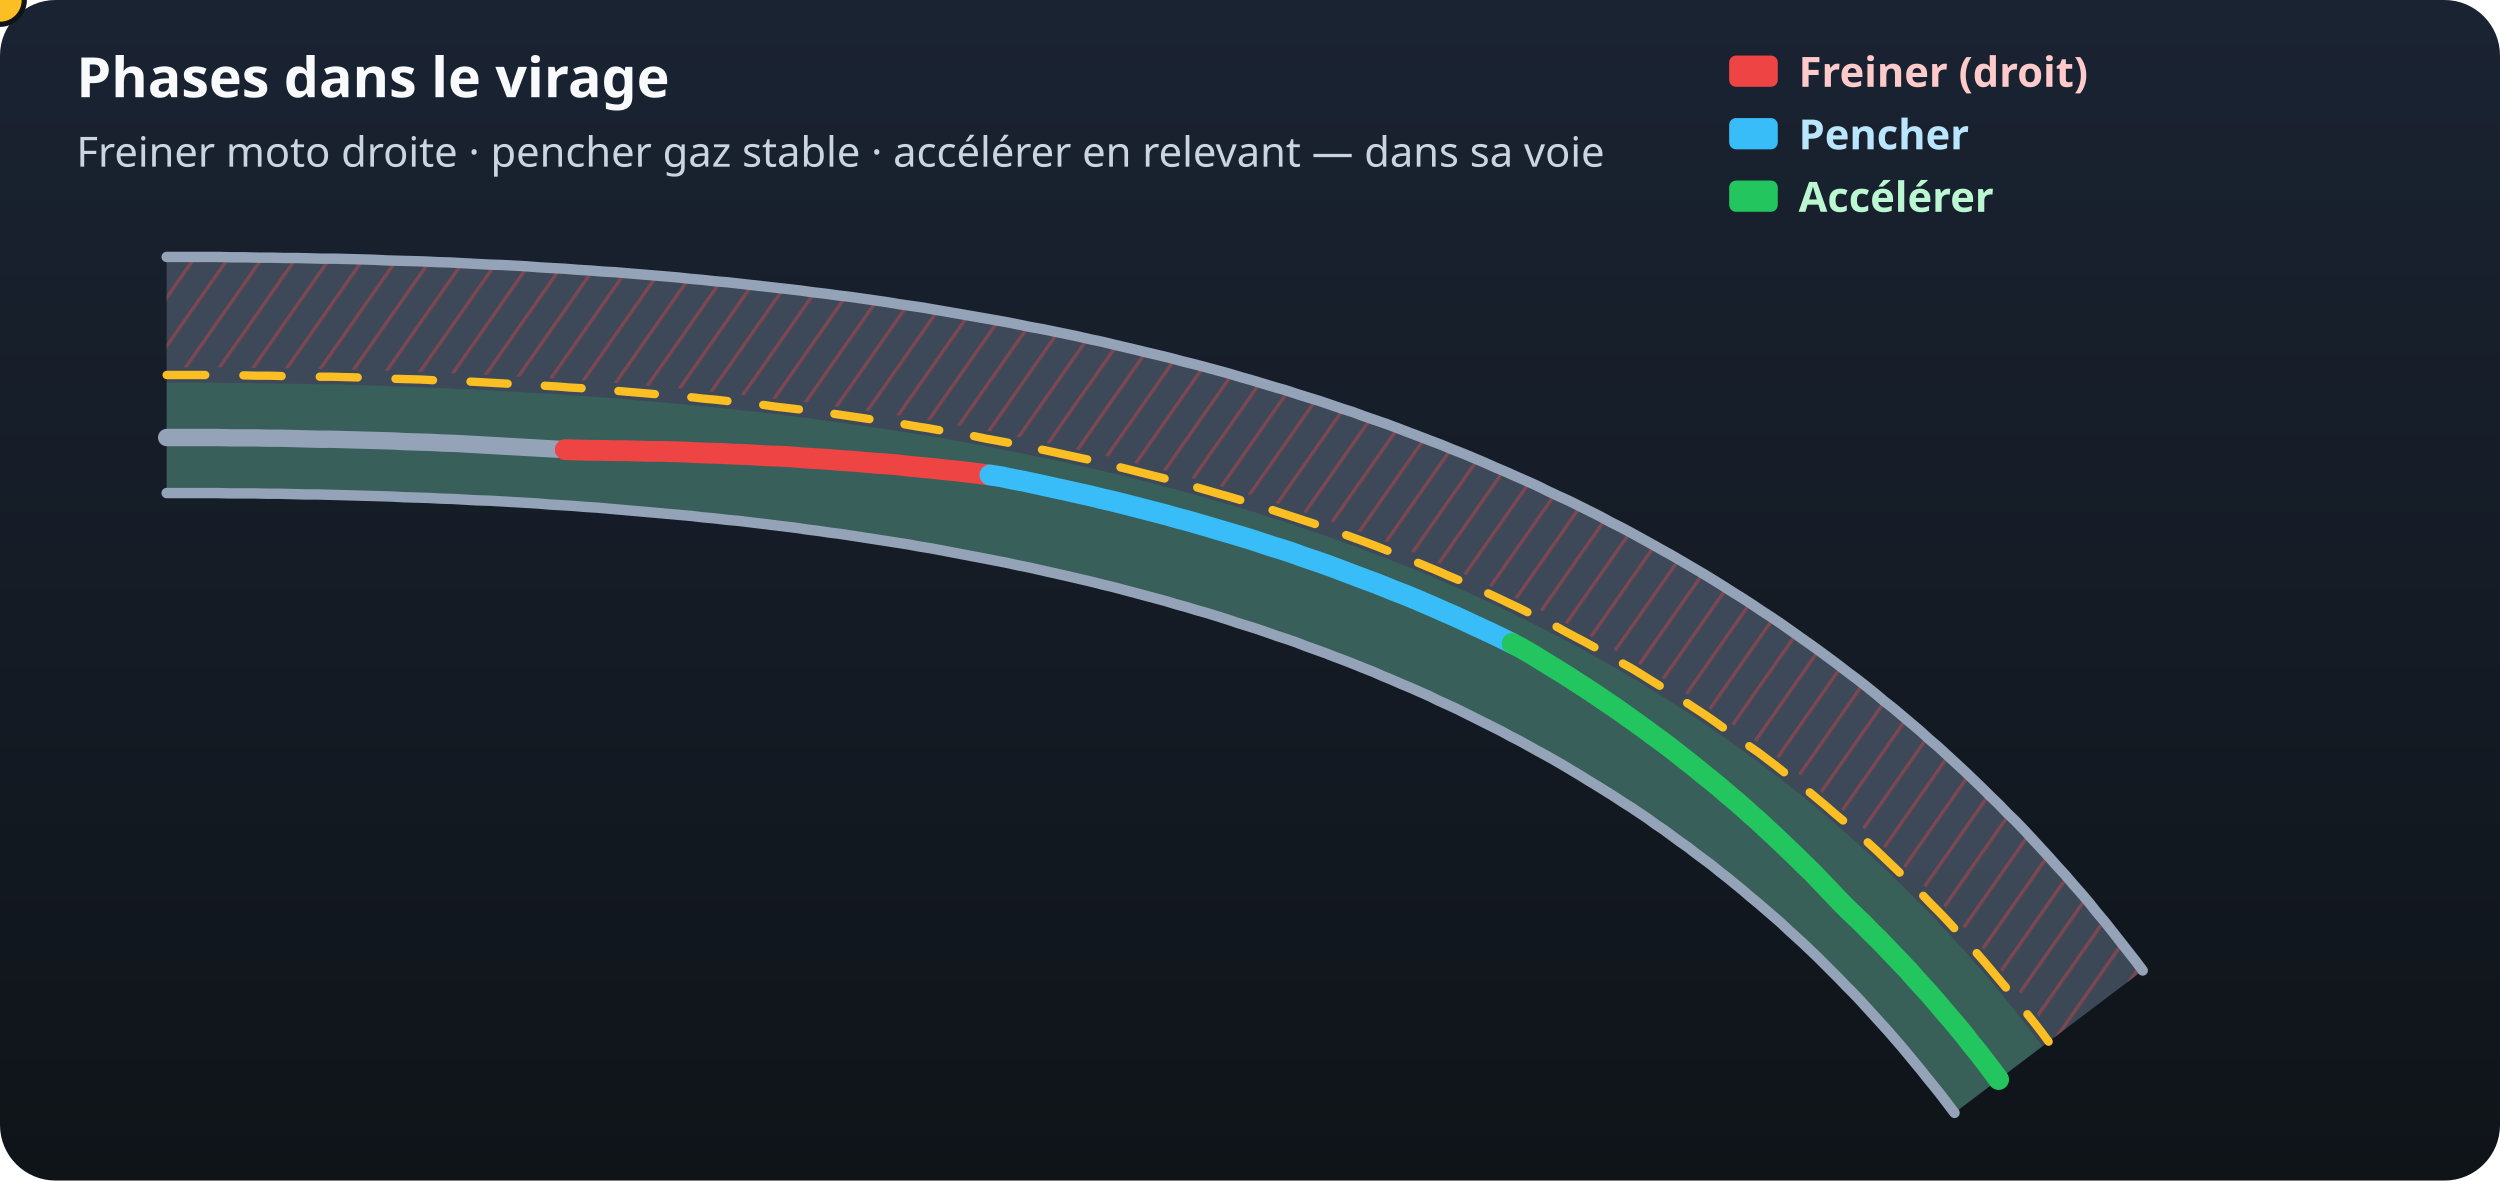
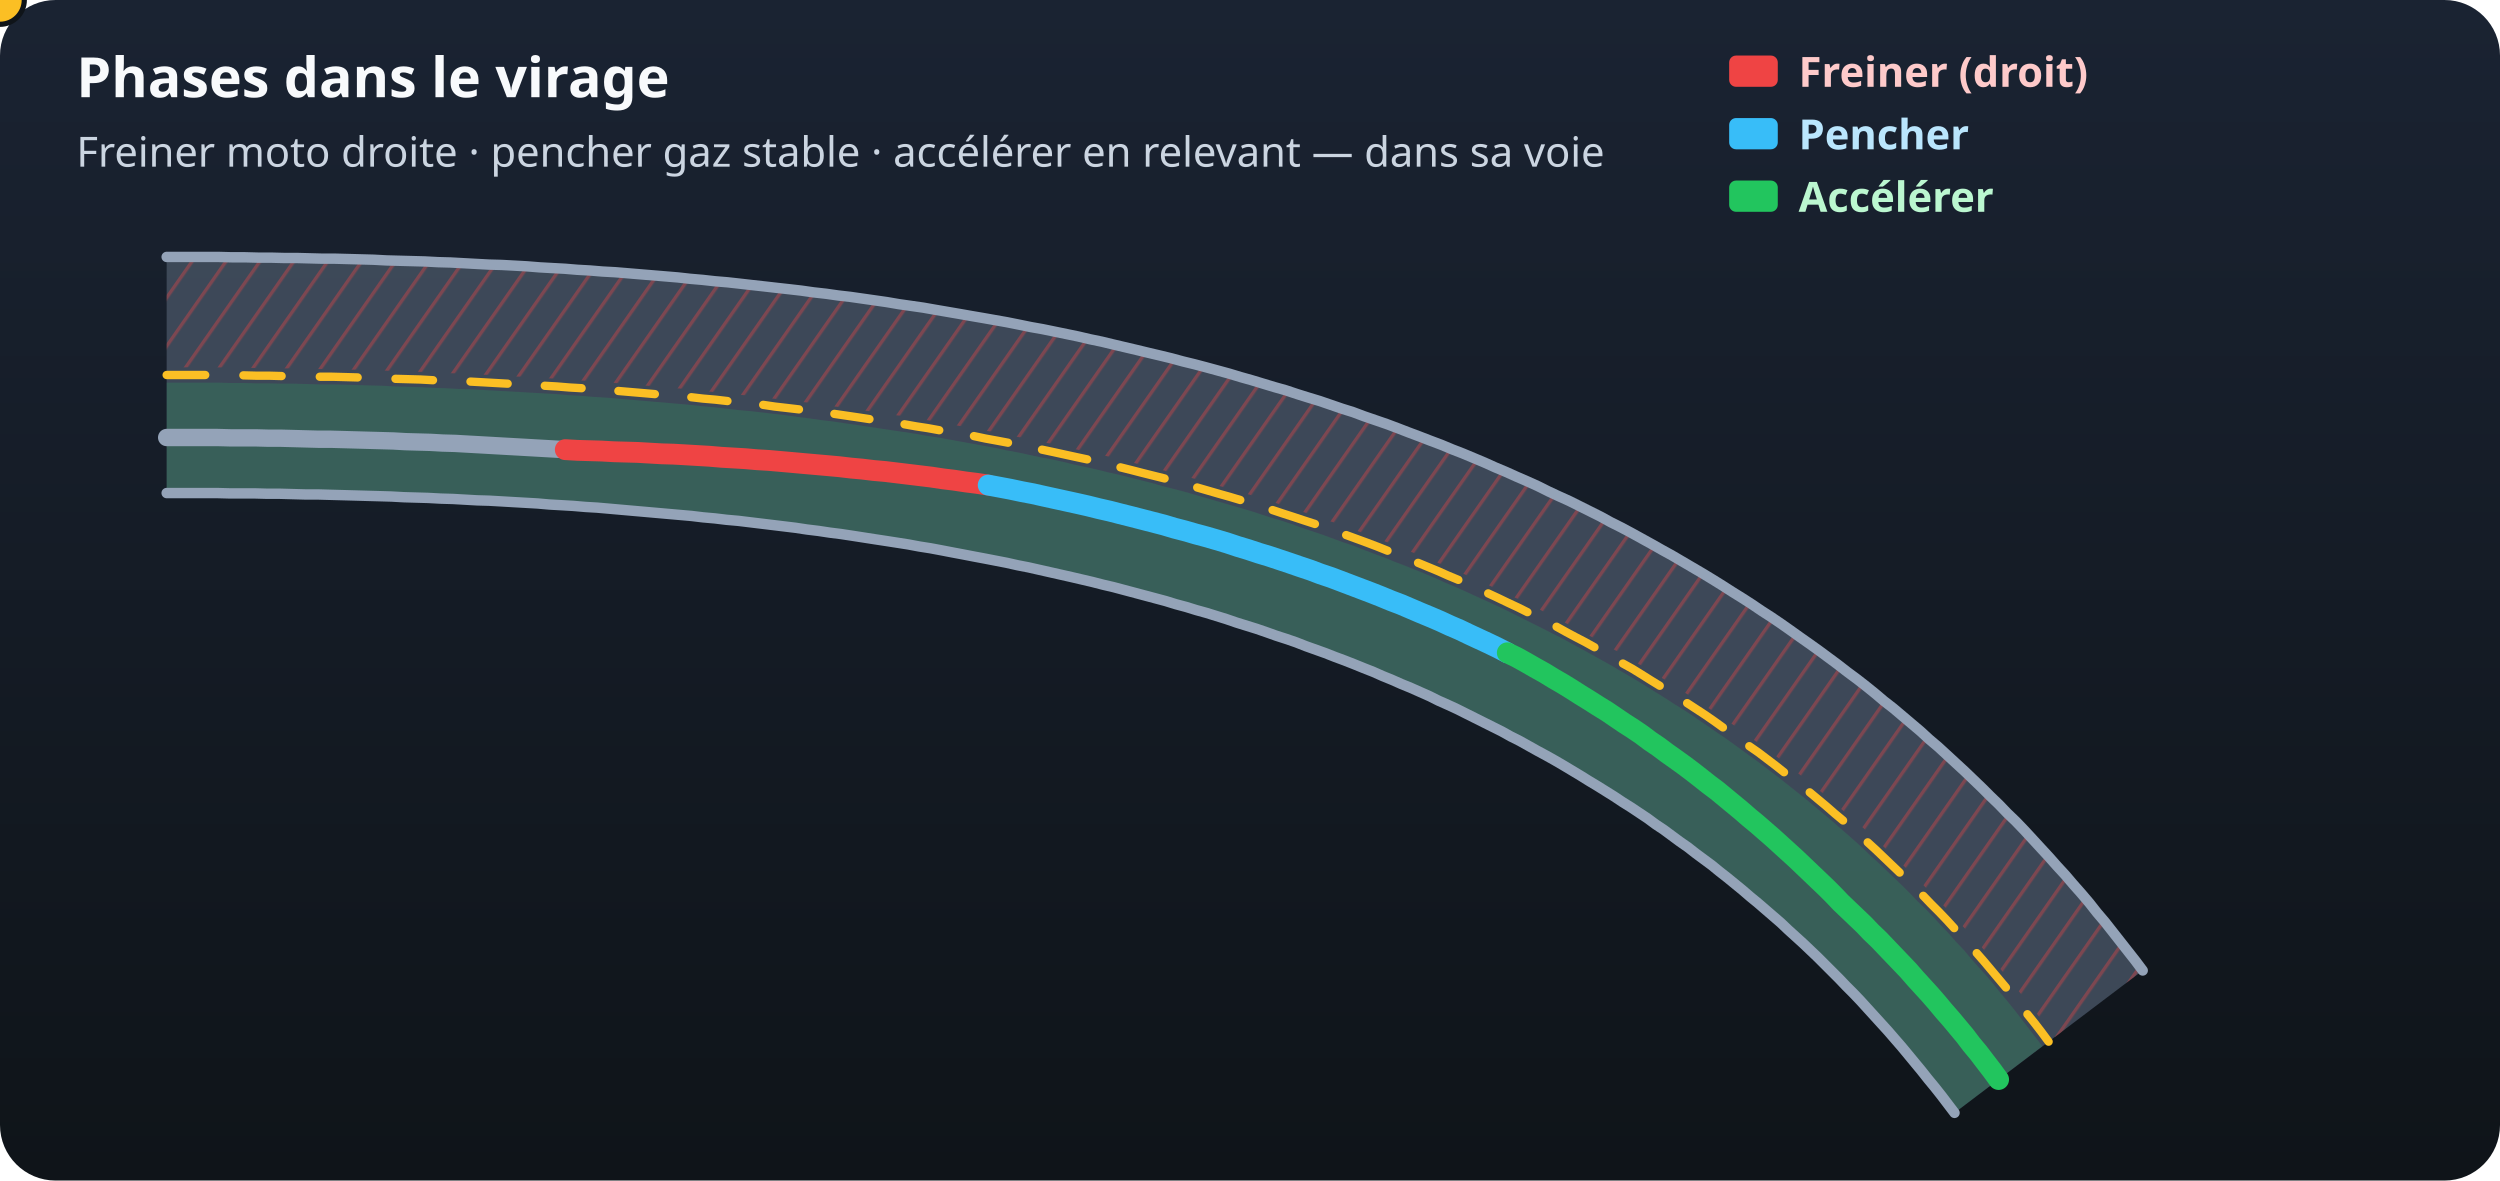
<svg xmlns="http://www.w3.org/2000/svg" viewBox="0 0 720 340" role="img">
  <defs>
    <linearGradient id="bg" x1="0" y1="0" x2="0" y2="1">
      <stop offset="0%" stop-color="#1a2332" />
      <stop offset="100%" stop-color="#0f1419" />
    </linearGradient>
    <pattern id="hatch" width="8" height="8" patternUnits="userSpaceOnUse" patternTransform="rotate(35)">
      <line x1="0" y1="0" x2="0" y2="8" stroke="#ef4444" stroke-width="2" opacity="0.35" />
    </pattern>
    <filter id="glow" x="-40%" y="-40%" width="180%" height="180%">
      <feGaussianBlur stdDeviation="2.2" result="b" />
      <feMerge>
        <feMergeNode in="b" />
        <feMergeNode in="SourceGraphic" />
      </feMerge>
    </filter>
    <marker id="arrow" markerWidth="10" markerHeight="8" refX="8" refY="4" orient="auto">
      <path d="M0 0 L10 4 L0 8 Z" fill="#f97316" />
    </marker>
  </defs>
  <rect width="720" height="340" rx="16" fill="url(#bg)" />
  <text x="22" y="28" fill="#f8fafc" font-size="16" font-family="system-ui,sans-serif" font-weight="700">Phases dans le virage</text>
  <text x="22" y="48" fill="#cbd5e1" font-size="12" font-family="system-ui,sans-serif">Freiner moto droite · pencher gaz stable · accélérer en relevant — dans sa voie</text>
  <path d="M48.0 142.0 L51.6 142.0 L55.3 142.0 L58.9 142.0 L62.5 142.0 L66.2 142.1 L69.8 142.1 L73.4 142.1 L77.0 142.2 L80.6 142.2 L84.2 142.3 L87.8 142.4 L91.4 142.4 L94.9 142.5 L98.5 142.6 L102.1 142.7 L105.6 142.8 L109.2 142.9 L112.7 143.0 L116.3 143.2 L119.8 143.3 L123.3 143.4 L126.9 143.6 L130.4 143.7 L133.9 143.9 L137.4 144.1 L140.9 144.2 L144.4 144.4 L147.8 144.6 L151.3 144.8 L154.8 145.0 L158.2 145.3 L161.7 145.5 L165.1 145.7 L168.6 146.0 L172.0 146.2 L175.4 146.5 L178.8 146.8 L182.2 147.1 L185.6 147.4 L189.0 147.7 L192.4 148.0 L195.8 148.3 L199.2 148.6 L202.5 149.0 L205.9 149.3 L209.2 149.7 L212.6 150.0 L215.9 150.4 L219.2 150.8 L222.5 151.2 L225.8 151.6 L229.1 152.0 L232.4 152.5 L235.7 152.9 L239.0 153.4 L242.2 153.8 L245.5 154.3 L248.7 154.8 L251.9 155.3 L255.2 155.8 L258.4 156.3 L261.6 156.8 L264.8 157.4 L268.0 157.9 L271.2 158.5 L274.3 159.1 L277.5 159.7 L280.6 160.3 L283.8 160.9 L286.9 161.5 L290.0 162.1 L293.1 162.8 L296.2 163.4 L299.3 164.1 L302.4 164.8 L305.5 165.5 L308.6 166.2 L311.6 166.9 L314.6 167.6 L317.7 168.4 L320.7 169.1 L323.7 169.9 L326.7 170.7 L329.7 171.5 L332.7 172.3 L335.7 173.1 L338.6 174.0 L341.6 174.8 L344.5 175.7 L347.4 176.5 L350.3 177.4 L353.2 178.3 L356.1 179.3 L359.0 180.2 L361.9 181.1 L364.8 182.1 L367.6 183.1 L370.4 184.0 L373.3 185.0 L376.1 186.1 L378.9 187.1 L381.7 188.1 L384.5 189.2 L387.2 190.2 L390.0 191.3 L392.7 192.4 L395.5 193.5 L398.2 194.7 L400.9 195.8 L403.6 197.0 L406.3 198.1 L409.0 199.3 L411.7 200.5 L414.3 201.8 L417.0 203.0 L419.6 204.2 L422.2 205.5 L424.8 206.8 L427.4 208.1 L430.0 209.4 L432.6 210.7 L435.1 212.1 L437.7 213.4 L440.2 214.8 L442.7 216.2 L445.3 217.6 L447.8 219.0 L450.2 220.4 L452.7 221.9 L455.2 223.4 L457.6 224.9 L460.1 226.4 L462.5 227.9 L464.9 229.4 L467.3 231.0 L469.7 232.5 L472.1 234.1 L474.5 235.7 L476.8 237.4 L479.2 239.0 L481.5 240.7 L483.8 242.4 L486.1 244.0 L488.4 245.8 L490.7 247.5 L493.0 249.2 L495.2 251.0 L497.5 252.8 L499.7 254.6 L501.9 256.4 L504.1 258.3 L506.3 260.1 L508.5 262.0 L510.7 263.9 L512.9 265.8 L515.0 267.8 L517.1 269.7 L519.3 271.7 L521.4 273.7 L523.5 275.7 L525.5 277.7 L527.6 279.8 L529.7 281.9 L531.7 284.0 L533.8 286.1 L535.8 288.2 L537.8 290.4 L539.8 292.6 L541.8 294.8 L543.8 297.0 L545.7 299.2 L547.7 301.5 L549.6 303.8 L551.5 306.1 L553.4 308.4 L555.3 310.8 L557.2 313.1 L559.1 315.5 L561.0 318.0 L562.9 320.5 L617.1 279.5 L615.0 276.7 L612.8 273.9 L610.6 271.1 L608.4 268.3 L606.2 265.5 L603.9 262.8 L601.7 260.0 L599.4 257.3 L597.1 254.7 L594.8 252.0 L592.4 249.4 L590.1 246.8 L587.7 244.2 L585.4 241.7 L583.0 239.1 L580.6 236.6 L578.1 234.2 L575.7 231.7 L573.2 229.3 L570.8 226.9 L568.3 224.5 L565.8 222.1 L563.3 219.8 L560.7 217.4 L558.2 215.1 L555.6 212.9 L553.1 210.6 L550.5 208.4 L547.9 206.2 L545.3 204.0 L542.6 201.9 L540.0 199.7 L537.4 197.6 L534.7 195.5 L532.0 193.5 L529.3 191.4 L526.6 189.4 L523.9 187.4 L521.1 185.4 L518.4 183.5 L515.6 181.5 L512.9 179.6 L510.1 177.7 L507.3 175.9 L504.5 174.0 L501.7 172.2 L498.8 170.4 L496.0 168.6 L493.1 166.8 L490.3 165.1 L487.4 163.4 L484.5 161.7 L481.6 160.0 L478.7 158.4 L475.7 156.7 L472.8 155.1 L469.9 153.5 L466.9 151.9 L463.9 150.4 L461.0 148.8 L458.0 147.3 L455.0 145.8 L452.0 144.3 L448.9 142.9 L445.9 141.5 L442.9 140.0 L439.8 138.6 L436.8 137.3 L433.7 135.9 L430.6 134.6 L427.5 133.2 L424.4 131.9 L421.3 130.6 L418.2 129.4 L415.1 128.1 L411.9 126.9 L408.8 125.7 L405.6 124.5 L402.5 123.3 L399.3 122.1 L396.1 121.0 L392.9 119.9 L389.7 118.7 L386.5 117.7 L383.3 116.6 L380.1 115.5 L376.8 114.5 L373.6 113.5 L370.3 112.4 L367.1 111.5 L363.8 110.5 L360.5 109.5 L357.3 108.6 L354.0 107.6 L350.7 106.7 L347.4 105.8 L344.0 104.9 L340.7 104.1 L337.4 103.2 L334.1 102.4 L330.7 101.6 L327.4 100.8 L324.0 100.0 L320.6 99.2 L317.3 98.4 L313.9 97.7 L310.5 96.9 L307.1 96.2 L303.7 95.5 L300.3 94.8 L296.9 94.2 L293.5 93.5 L290.0 92.8 L286.6 92.2 L283.2 91.6 L279.7 91.0 L276.3 90.4 L272.8 89.8 L269.3 89.2 L265.9 88.6 L262.4 88.1 L258.9 87.6 L255.4 87.0 L251.9 86.5 L248.4 86.0 L244.9 85.5 L241.4 85.1 L237.9 84.6 L234.3 84.2 L230.8 83.7 L227.3 83.3 L223.7 82.9 L220.2 82.5 L216.6 82.1 L213.1 81.7 L209.5 81.3 L205.9 81.0 L202.3 80.6 L198.8 80.3 L195.2 79.9 L191.6 79.6 L188.0 79.3 L184.4 79.0 L180.8 78.7 L177.2 78.4 L173.5 78.2 L169.9 77.9 L166.3 77.7 L162.7 77.4 L159.0 77.2 L155.4 77.0 L151.7 76.7 L148.1 76.5 L144.4 76.3 L140.8 76.2 L137.1 76.0 L133.4 75.8 L129.8 75.6 L126.1 75.5 L122.4 75.3 L118.7 75.2 L115.0 75.1 L111.3 75.0 L107.6 74.8 L103.9 74.7 L100.2 74.6 L96.5 74.5 L92.8 74.5 L89.1 74.4 L85.4 74.3 L81.7 74.3 L77.9 74.2 L74.2 74.2 L70.5 74.1 L66.7 74.1 L63.0 74.0 L59.2 74.0 L55.5 74.0 L51.8 74.0 L48.0 74.0 Z" fill="#3f4a5a" opacity="0.95" />
  <path d="M48.0 142.0 L51.6 142.0 L55.3 142.0 L58.9 142.0 L62.5 142.0 L66.2 142.1 L69.8 142.1 L73.4 142.1 L77.0 142.2 L80.6 142.2 L84.2 142.3 L87.8 142.4 L91.4 142.4 L94.9 142.5 L98.5 142.6 L102.1 142.7 L105.6 142.8 L109.2 142.9 L112.7 143.0 L116.3 143.2 L119.8 143.3 L123.3 143.4 L126.9 143.6 L130.4 143.7 L133.9 143.9 L137.4 144.1 L140.9 144.2 L144.4 144.4 L147.8 144.6 L151.3 144.8 L154.8 145.0 L158.2 145.3 L161.7 145.5 L165.1 145.7 L168.6 146.0 L172.0 146.2 L175.4 146.5 L178.8 146.8 L182.2 147.1 L185.6 147.4 L189.0 147.7 L192.4 148.0 L195.8 148.3 L199.2 148.6 L202.5 149.0 L205.9 149.3 L209.2 149.7 L212.6 150.0 L215.9 150.4 L219.2 150.8 L222.5 151.2 L225.8 151.6 L229.1 152.0 L232.4 152.5 L235.7 152.9 L239.0 153.4 L242.2 153.8 L245.5 154.3 L248.7 154.8 L251.9 155.3 L255.2 155.8 L258.4 156.3 L261.6 156.8 L264.8 157.4 L268.0 157.9 L271.2 158.5 L274.3 159.1 L277.5 159.7 L280.6 160.3 L283.8 160.9 L286.9 161.5 L290.0 162.1 L293.1 162.8 L296.2 163.4 L299.3 164.1 L302.4 164.8 L305.5 165.5 L308.6 166.2 L311.6 166.9 L314.6 167.6 L317.7 168.4 L320.7 169.1 L323.7 169.9 L326.7 170.7 L329.7 171.5 L332.7 172.3 L335.7 173.1 L338.6 174.0 L341.6 174.8 L344.5 175.7 L347.4 176.5 L350.3 177.4 L353.2 178.3 L356.1 179.3 L359.0 180.2 L361.9 181.1 L364.8 182.1 L367.6 183.1 L370.4 184.0 L373.3 185.0 L376.1 186.1 L378.9 187.1 L381.7 188.1 L384.5 189.2 L387.2 190.2 L390.0 191.3 L392.7 192.4 L395.5 193.5 L398.2 194.7 L400.9 195.8 L403.6 197.0 L406.3 198.1 L409.0 199.3 L411.7 200.5 L414.3 201.8 L417.0 203.0 L419.6 204.2 L422.2 205.5 L424.8 206.8 L427.4 208.1 L430.0 209.4 L432.6 210.7 L435.1 212.1 L437.7 213.4 L440.2 214.8 L442.7 216.2 L445.3 217.6 L447.8 219.0 L450.2 220.4 L452.7 221.9 L455.2 223.4 L457.6 224.9 L460.1 226.4 L462.5 227.9 L464.9 229.4 L467.3 231.0 L469.7 232.5 L472.1 234.1 L474.5 235.7 L476.8 237.4 L479.2 239.0 L481.5 240.7 L483.8 242.4 L486.1 244.0 L488.4 245.8 L490.7 247.5 L493.0 249.2 L495.2 251.0 L497.5 252.8 L499.7 254.6 L501.9 256.4 L504.1 258.3 L506.3 260.1 L508.5 262.0 L510.7 263.9 L512.9 265.8 L515.0 267.8 L517.1 269.7 L519.3 271.7 L521.4 273.7 L523.5 275.7 L525.5 277.7 L527.6 279.8 L529.7 281.9 L531.7 284.0 L533.8 286.1 L535.8 288.2 L537.8 290.4 L539.8 292.6 L541.8 294.8 L543.8 297.0 L545.7 299.2 L547.7 301.5 L549.6 303.8 L551.5 306.1 L553.4 308.4 L555.3 310.8 L557.2 313.1 L559.1 315.5 L561.0 318.0 L562.9 320.5 L588.2 301.3 L586.2 298.7 L584.2 296.1 L582.2 293.5 L580.2 290.9 L578.1 288.3 L576.0 285.8 L574.0 283.3 L571.9 280.8 L569.7 278.4 L567.6 276.0 L565.5 273.5 L563.3 271.2 L561.2 268.8 L559.0 266.5 L556.8 264.1 L554.6 261.8 L552.3 259.6 L550.1 257.3 L547.9 255.1 L545.6 252.9 L543.3 250.7 L541.0 248.5 L538.7 246.4 L536.4 244.2 L534.1 242.1 L531.7 240.0 L529.4 238.0 L527.0 235.9 L524.6 233.9 L522.2 231.9 L519.8 229.9 L517.4 228.0 L514.9 226.0 L512.5 224.1 L510.0 222.2 L507.5 220.3 L505.1 218.5 L502.6 216.7 L500.0 214.8 L497.5 213.0 L495.0 211.3 L492.4 209.5 L489.9 207.8 L487.3 206.0 L484.7 204.3 L482.1 202.7 L479.5 201.0 L476.9 199.4 L474.2 197.7 L471.6 196.1 L468.9 194.5 L466.3 193.0 L463.6 191.4 L460.9 189.9 L458.2 188.4 L455.5 186.9 L452.7 185.4 L450.0 183.9 L447.2 182.5 L444.5 181.1 L441.7 179.7 L438.9 178.3 L436.1 176.9 L433.3 175.5 L430.5 174.2 L427.7 172.9 L424.8 171.6 L422.0 170.3 L419.1 169.0 L416.2 167.8 L413.4 166.5 L410.5 165.3 L407.6 164.1 L404.6 162.9 L401.7 161.8 L398.8 160.6 L395.8 159.5 L392.9 158.4 L389.9 157.2 L386.9 156.2 L383.9 155.1 L380.9 154.0 L377.9 153.0 L374.9 152.0 L371.9 150.9 L368.9 149.9 L365.8 149.0 L362.8 148.0 L359.7 147.0 L356.6 146.1 L353.5 145.2 L350.4 144.3 L347.3 143.4 L344.2 142.5 L341.1 141.6 L338.0 140.8 L334.8 140.0 L331.7 139.1 L328.5 138.3 L325.3 137.5 L322.2 136.7 L319.0 136.0 L315.8 135.2 L312.6 134.5 L309.4 133.8 L306.1 133.0 L302.9 132.3 L299.7 131.7 L296.4 131.0 L293.2 130.3 L289.9 129.7 L286.6 129.0 L283.4 128.4 L280.1 127.8 L276.8 127.2 L273.5 126.6 L270.2 126.0 L266.8 125.5 L263.5 124.9 L260.2 124.4 L256.8 123.9 L253.5 123.4 L250.1 122.9 L246.8 122.4 L243.4 121.9 L240.0 121.4 L236.6 121.0 L233.2 120.5 L229.8 120.1 L226.4 119.6 L223.0 119.2 L219.6 118.8 L216.1 118.4 L212.7 118.1 L209.2 117.7 L205.8 117.3 L202.3 117.0 L198.9 116.6 L195.4 116.3 L191.9 116.0 L188.4 115.7 L184.9 115.4 L181.4 115.1 L177.9 114.8 L174.4 114.5 L170.9 114.3 L167.4 114.0 L163.8 113.8 L160.3 113.5 L156.8 113.3 L153.2 113.1 L149.7 112.9 L146.1 112.7 L142.5 112.5 L139.0 112.3 L135.4 112.1 L131.8 112.0 L128.2 111.8 L124.6 111.7 L121.0 111.5 L117.4 111.4 L113.8 111.3 L110.2 111.1 L106.6 111.0 L102.9 110.9 L99.3 110.8 L95.7 110.7 L92.0 110.7 L88.4 110.6 L84.7 110.5 L81.1 110.5 L77.4 110.4 L73.8 110.4 L70.1 110.3 L66.4 110.3 L62.8 110.2 L59.1 110.2 L55.4 110.2 L51.7 110.2 L48.0 110.2 Z" fill="#22c55e" opacity="0.18" />
  <path d="M48.0 74.0 L51.8 74.0 L55.5 74.0 L59.2 74.0 L63.0 74.0 L66.7 74.1 L70.5 74.1 L74.2 74.2 L77.9 74.2 L81.7 74.3 L85.4 74.3 L89.1 74.4 L92.8 74.5 L96.5 74.5 L100.2 74.6 L103.9 74.7 L107.6 74.8 L111.3 75.0 L115.0 75.1 L118.7 75.2 L122.4 75.3 L126.1 75.5 L129.8 75.6 L133.4 75.8 L137.1 76.0 L140.8 76.2 L144.4 76.3 L148.1 76.5 L151.7 76.7 L155.4 77.0 L159.0 77.2 L162.7 77.4 L166.3 77.7 L169.9 77.9 L173.5 78.2 L177.2 78.4 L180.8 78.7 L184.4 79.0 L188.0 79.3 L191.6 79.6 L195.2 79.9 L198.8 80.3 L202.3 80.6 L205.9 81.0 L209.5 81.3 L213.1 81.7 L216.6 82.1 L220.2 82.5 L223.7 82.9 L227.3 83.3 L230.8 83.7 L234.3 84.2 L237.9 84.6 L241.4 85.1 L244.9 85.5 L248.4 86.0 L251.9 86.5 L255.4 87.0 L258.9 87.6 L262.4 88.1 L265.9 88.6 L269.3 89.2 L272.8 89.8 L276.3 90.4 L279.7 91.0 L283.2 91.6 L286.6 92.2 L290.0 92.8 L293.5 93.5 L296.9 94.2 L300.3 94.8 L303.7 95.5 L307.1 96.2 L310.5 96.9 L313.9 97.7 L317.3 98.4 L320.6 99.2 L324.0 100.0 L327.4 100.8 L330.7 101.6 L334.1 102.4 L337.4 103.2 L340.7 104.1 L344.0 104.9 L347.4 105.8 L350.7 106.7 L354.0 107.6 L357.3 108.6 L360.5 109.5 L363.8 110.5 L367.1 111.5 L370.3 112.4 L373.6 113.5 L376.8 114.5 L380.1 115.5 L383.3 116.6 L386.5 117.7 L389.7 118.7 L392.9 119.9 L396.1 121.0 L399.3 122.1 L402.5 123.3 L405.6 124.5 L408.8 125.7 L411.9 126.9 L415.1 128.1 L418.2 129.4 L421.3 130.6 L424.4 131.9 L427.5 133.2 L430.6 134.6 L433.7 135.9 L436.8 137.3 L439.8 138.6 L442.9 140.0 L445.9 141.5 L448.9 142.9 L452.0 144.3 L455.0 145.8 L458.0 147.3 L461.0 148.8 L463.9 150.4 L466.9 151.9 L469.9 153.5 L472.8 155.1 L475.7 156.7 L478.7 158.4 L481.6 160.0 L484.5 161.7 L487.4 163.4 L490.3 165.1 L493.1 166.8 L496.0 168.6 L498.8 170.4 L501.7 172.2 L504.5 174.0 L507.3 175.9 L510.1 177.7 L512.9 179.6 L515.6 181.5 L518.4 183.5 L521.1 185.4 L523.9 187.4 L526.6 189.4 L529.3 191.4 L532.0 193.5 L534.7 195.5 L537.4 197.6 L540.0 199.7 L542.6 201.9 L545.3 204.0 L547.9 206.2 L550.5 208.4 L553.1 210.6 L555.6 212.9 L558.2 215.1 L560.7 217.4 L563.3 219.8 L565.8 222.1 L568.3 224.5 L570.8 226.9 L573.2 229.3 L575.7 231.7 L578.1 234.2 L580.6 236.6 L583.0 239.1 L585.4 241.7 L587.7 244.2 L590.1 246.8 L592.4 249.4 L594.8 252.0 L597.1 254.7 L599.4 257.3 L601.7 260.0 L603.9 262.8 L606.2 265.5 L608.4 268.3 L610.6 271.1 L612.8 273.9 L615.0 276.7 L617.1 279.5 L591.8 298.7 L589.7 296.0 L587.7 293.4 L585.7 290.7 L583.6 288.1 L581.5 285.6 L579.4 283.0 L577.3 280.5 L575.2 278.0 L573.1 275.5 L570.9 273.0 L568.8 270.6 L566.6 268.2 L564.4 265.8 L562.2 263.4 L560.0 261.1 L557.7 258.8 L555.5 256.5 L553.2 254.2 L550.9 251.9 L548.6 249.7 L546.3 247.5 L544.0 245.3 L541.7 243.1 L539.4 241.0 L537.0 238.8 L534.6 236.7 L532.2 234.7 L529.8 232.6 L527.4 230.5 L525.0 228.5 L522.6 226.5 L520.1 224.5 L517.7 222.6 L515.2 220.6 L512.7 218.7 L510.2 216.8 L507.7 215.0 L505.1 213.1 L502.6 211.3 L500.1 209.4 L497.5 207.6 L494.9 205.9 L492.3 204.1 L489.7 202.4 L487.1 200.7 L484.5 199.0 L481.8 197.3 L479.2 195.6 L476.5 194.0 L473.9 192.4 L471.2 190.8 L468.5 189.2 L465.8 187.6 L463.0 186.1 L460.3 184.5 L457.6 183.0 L454.8 181.5 L452.0 180.0 L449.3 178.6 L446.5 177.2 L443.7 175.7 L440.9 174.3 L438.0 172.9 L435.2 171.6 L432.4 170.2 L429.5 168.9 L426.7 167.6 L423.8 166.3 L420.9 165.0 L418.0 163.7 L415.1 162.5 L412.2 161.3 L409.2 160.1 L406.3 158.9 L403.3 157.7 L400.4 156.5 L397.4 155.4 L394.4 154.2 L391.4 153.1 L388.4 152.0 L385.4 150.9 L382.4 149.9 L379.4 148.8 L376.3 147.8 L373.3 146.8 L370.2 145.8 L367.2 144.8 L364.1 143.8 L361.0 142.8 L357.9 141.9 L354.8 141.0 L351.7 140.1 L348.5 139.2 L345.4 138.3 L342.3 137.4 L339.1 136.5 L335.9 135.7 L332.8 134.9 L329.6 134.1 L326.4 133.3 L323.2 132.5 L320.0 131.7 L316.8 130.9 L313.6 130.2 L310.3 129.5 L307.1 128.7 L303.8 128.0 L300.6 127.4 L297.3 126.7 L294.0 126.0 L290.8 125.4 L287.5 124.7 L284.2 124.1 L280.9 123.5 L277.6 122.9 L274.2 122.3 L270.9 121.7 L267.6 121.1 L264.2 120.6 L260.9 120.0 L257.5 119.5 L254.1 119.0 L250.8 118.5 L247.4 118.0 L244.0 117.5 L240.6 117.1 L237.2 116.6 L233.8 116.1 L230.4 115.7 L226.9 115.3 L223.5 114.9 L220.1 114.5 L216.6 114.1 L213.2 113.7 L209.7 113.3 L206.2 113.0 L202.8 112.6 L199.3 112.3 L195.8 111.9 L192.3 111.6 L188.8 111.3 L185.3 111.0 L181.8 110.7 L178.3 110.4 L174.7 110.1 L171.2 109.9 L167.7 109.6 L164.1 109.4 L160.6 109.1 L157.0 108.9 L153.5 108.7 L149.9 108.5 L146.3 108.3 L142.8 108.1 L139.2 107.9 L135.6 107.7 L132.0 107.6 L128.4 107.4 L124.8 107.3 L121.2 107.1 L117.6 107.0 L114.0 106.9 L110.3 106.7 L106.7 106.6 L103.1 106.5 L99.4 106.4 L95.8 106.3 L92.1 106.3 L88.5 106.2 L84.8 106.1 L81.2 106.1 L77.5 106.0 L73.8 106.0 L70.1 105.9 L66.5 105.9 L62.8 105.8 L59.1 105.8 L55.4 105.8 L51.7 105.8 L48.0 105.8 Z" fill="url(#hatch)" />
  <path d="M48.0 142.0 L51.6 142.0 L55.3 142.0 L58.9 142.0 L62.5 142.0 L66.2 142.1 L69.8 142.1 L73.4 142.1 L77.0 142.2 L80.6 142.2 L84.2 142.3 L87.8 142.4 L91.4 142.4 L94.9 142.5 L98.5 142.6 L102.1 142.7 L105.6 142.8 L109.2 142.9 L112.7 143.0 L116.3 143.2 L119.8 143.3 L123.3 143.4 L126.9 143.6 L130.4 143.7 L133.9 143.9 L137.4 144.1 L140.9 144.2 L144.4 144.4 L147.8 144.6 L151.3 144.8 L154.8 145.0 L158.2 145.3 L161.7 145.5 L165.1 145.7 L168.6 146.0 L172.0 146.2 L175.4 146.5 L178.8 146.8 L182.2 147.1 L185.6 147.4 L189.0 147.7 L192.4 148.0 L195.8 148.3 L199.2 148.6 L202.5 149.0 L205.9 149.3 L209.2 149.7 L212.6 150.0 L215.9 150.4 L219.2 150.8 L222.5 151.2 L225.8 151.6 L229.1 152.0 L232.4 152.5 L235.7 152.9 L239.0 153.4 L242.2 153.8 L245.5 154.3 L248.7 154.8 L251.9 155.3 L255.2 155.8 L258.4 156.3 L261.6 156.8 L264.8 157.4 L268.0 157.9 L271.2 158.5 L274.3 159.1 L277.5 159.7 L280.6 160.3 L283.8 160.9 L286.9 161.5 L290.0 162.1 L293.1 162.8 L296.2 163.4 L299.3 164.1 L302.4 164.8 L305.5 165.5 L308.6 166.2 L311.6 166.9 L314.6 167.6 L317.7 168.4 L320.7 169.1 L323.7 169.9 L326.7 170.7 L329.7 171.5 L332.7 172.3 L335.7 173.1 L338.6 174.0 L341.6 174.8 L344.5 175.7 L347.4 176.5 L350.3 177.4 L353.2 178.3 L356.1 179.3 L359.0 180.2 L361.9 181.1 L364.8 182.1 L367.6 183.1 L370.4 184.0 L373.3 185.0 L376.1 186.1 L378.9 187.1 L381.7 188.1 L384.5 189.2 L387.2 190.2 L390.0 191.3 L392.7 192.4 L395.5 193.5 L398.2 194.7 L400.9 195.8 L403.6 197.0 L406.3 198.1 L409.0 199.3 L411.7 200.5 L414.3 201.8 L417.0 203.0 L419.6 204.2 L422.2 205.5 L424.8 206.8 L427.4 208.1 L430.0 209.4 L432.6 210.7 L435.1 212.1 L437.7 213.4 L440.2 214.8 L442.7 216.2 L445.3 217.6 L447.8 219.0 L450.2 220.4 L452.7 221.9 L455.2 223.4 L457.6 224.9 L460.1 226.4 L462.5 227.9 L464.9 229.4 L467.3 231.0 L469.7 232.5 L472.1 234.1 L474.5 235.7 L476.8 237.4 L479.2 239.0 L481.5 240.7 L483.8 242.4 L486.1 244.0 L488.4 245.8 L490.7 247.5 L493.0 249.2 L495.2 251.0 L497.5 252.8 L499.7 254.6 L501.9 256.4 L504.1 258.3 L506.3 260.1 L508.5 262.0 L510.7 263.9 L512.9 265.8 L515.0 267.8 L517.1 269.7 L519.3 271.7 L521.4 273.7 L523.5 275.7 L525.5 277.7 L527.6 279.8 L529.7 281.9 L531.7 284.0 L533.8 286.1 L535.8 288.2 L537.8 290.4 L539.8 292.6 L541.8 294.8 L543.8 297.0 L545.7 299.2 L547.7 301.5 L549.6 303.8 L551.5 306.1 L553.4 308.4 L555.3 310.8 L557.2 313.1 L559.1 315.5 L561.0 318.0 L562.9 320.5" fill="none" stroke="#94a3b8" stroke-width="3" stroke-linecap="round" />
  <path d="M48.0 74.0 L51.8 74.0 L55.5 74.0 L59.2 74.0 L63.0 74.0 L66.7 74.1 L70.5 74.1 L74.2 74.2 L77.9 74.2 L81.7 74.3 L85.4 74.3 L89.1 74.4 L92.8 74.5 L96.5 74.5 L100.2 74.6 L103.9 74.7 L107.6 74.8 L111.3 75.0 L115.0 75.1 L118.7 75.2 L122.4 75.3 L126.1 75.5 L129.8 75.6 L133.4 75.8 L137.1 76.0 L140.8 76.2 L144.4 76.3 L148.1 76.5 L151.7 76.7 L155.4 77.0 L159.0 77.2 L162.7 77.4 L166.3 77.7 L169.9 77.9 L173.5 78.2 L177.2 78.4 L180.8 78.7 L184.4 79.0 L188.0 79.3 L191.6 79.6 L195.2 79.9 L198.8 80.3 L202.3 80.6 L205.9 81.0 L209.5 81.3 L213.1 81.7 L216.6 82.1 L220.2 82.5 L223.7 82.9 L227.3 83.3 L230.8 83.7 L234.3 84.2 L237.9 84.6 L241.4 85.1 L244.9 85.5 L248.4 86.0 L251.9 86.5 L255.4 87.0 L258.9 87.6 L262.4 88.1 L265.9 88.6 L269.3 89.2 L272.8 89.8 L276.3 90.4 L279.7 91.0 L283.2 91.6 L286.6 92.2 L290.0 92.8 L293.5 93.5 L296.9 94.2 L300.3 94.8 L303.7 95.5 L307.1 96.2 L310.5 96.9 L313.9 97.7 L317.3 98.4 L320.6 99.2 L324.0 100.0 L327.4 100.8 L330.7 101.6 L334.1 102.4 L337.4 103.2 L340.7 104.1 L344.0 104.9 L347.4 105.8 L350.7 106.7 L354.0 107.6 L357.3 108.6 L360.5 109.5 L363.8 110.5 L367.1 111.5 L370.3 112.4 L373.6 113.5 L376.8 114.5 L380.1 115.5 L383.3 116.6 L386.5 117.7 L389.7 118.7 L392.9 119.9 L396.1 121.0 L399.3 122.1 L402.5 123.3 L405.6 124.5 L408.8 125.7 L411.9 126.9 L415.1 128.1 L418.2 129.4 L421.3 130.6 L424.4 131.9 L427.5 133.2 L430.6 134.6 L433.7 135.9 L436.8 137.3 L439.8 138.6 L442.9 140.0 L445.9 141.5 L448.9 142.9 L452.0 144.3 L455.0 145.8 L458.0 147.3 L461.0 148.8 L463.9 150.4 L466.9 151.9 L469.9 153.5 L472.8 155.1 L475.7 156.7 L478.7 158.4 L481.6 160.0 L484.5 161.7 L487.4 163.4 L490.3 165.1 L493.1 166.8 L496.0 168.6 L498.8 170.4 L501.7 172.2 L504.5 174.0 L507.3 175.9 L510.1 177.7 L512.9 179.6 L515.6 181.5 L518.4 183.5 L521.1 185.4 L523.9 187.4 L526.6 189.4 L529.3 191.4 L532.0 193.5 L534.7 195.5 L537.4 197.6 L540.0 199.7 L542.6 201.9 L545.3 204.0 L547.9 206.2 L550.5 208.4 L553.1 210.6 L555.6 212.9 L558.2 215.1 L560.7 217.4 L563.3 219.8 L565.8 222.1 L568.3 224.5 L570.8 226.9 L573.2 229.3 L575.7 231.7 L578.1 234.2 L580.6 236.6 L583.0 239.1 L585.4 241.7 L587.7 244.2 L590.1 246.8 L592.4 249.4 L594.8 252.0 L597.1 254.7 L599.4 257.3 L601.7 260.0 L603.9 262.8 L606.2 265.5 L608.4 268.3 L610.6 271.1 L612.8 273.9 L615.0 276.7 L617.1 279.5" fill="none" stroke="#94a3b8" stroke-width="3" stroke-linecap="round" />
  <path d="M48.0 108.0 L51.7 108.0 L55.4 108.0 L59.1 108.0" fill="none" stroke="#fbbf24" stroke-width="2.4" stroke-linecap="round" />
  <path d="M70.1 108.1 L73.8 108.2 L77.5 108.2 L81.1 108.3" fill="none" stroke="#fbbf24" stroke-width="2.4" stroke-linecap="round" />
  <path d="M92.1 108.5 L95.7 108.5 L99.4 108.6 L103.0 108.7" fill="none" stroke="#fbbf24" stroke-width="2.4" stroke-linecap="round" />
  <path d="M113.9 109.1 L117.5 109.2 L121.1 109.3 L124.7 109.5" fill="none" stroke="#fbbf24" stroke-width="2.4" stroke-linecap="round" />
  <path d="M135.5 109.9 L139.1 110.1 L142.6 110.3 L146.2 110.5" fill="none" stroke="#fbbf24" stroke-width="2.4" stroke-linecap="round" />
  <path d="M156.9 111.1 L160.4 111.3 L164.0 111.6 L167.5 111.8" fill="none" stroke="#fbbf24" stroke-width="2.4" stroke-linecap="round" />
  <path d="M178.1 112.6 L181.6 112.9 L185.1 113.2 L188.6 113.5" fill="none" stroke="#fbbf24" stroke-width="2.4" stroke-linecap="round" />
  <path d="M199.1 114.4 L202.5 114.8 L206.0 115.1 L209.5 115.5" fill="none" stroke="#fbbf24" stroke-width="2.4" stroke-linecap="round" />
  <path d="M219.8 116.6 L223.2 117.1 L226.7 117.5 L230.1 117.9" fill="none" stroke="#fbbf24" stroke-width="2.4" stroke-linecap="round" />
  <path d="M240.3 119.2 L243.7 119.7 L247.1 120.2 L250.4 120.7" fill="none" stroke="#fbbf24" stroke-width="2.4" stroke-linecap="round" />
  <path d="M260.5 122.2 L263.9 122.8 L267.2 123.3 L270.5 123.9" fill="none" stroke="#fbbf24" stroke-width="2.4" stroke-linecap="round" />
  <path d="M280.5 125.6 L283.8 126.3 L287.1 126.9 L290.3 127.5" fill="none" stroke="#fbbf24" stroke-width="2.4" stroke-linecap="round" />
  <path d="M300.1 129.5 L303.4 130.2 L306.6 130.9 L309.8 131.6 L313.1 132.3" fill="none" stroke="#fbbf24" stroke-width="2.4" stroke-linecap="round" />
  <path d="M322.7 134.6 L325.9 135.4 L329.0 136.2 L332.2 137.0 L335.4 137.8" fill="none" stroke="#fbbf24" stroke-width="2.4" stroke-linecap="round" />
  <path d="M344.8 140.4 L347.9 141.3 L351.0 142.2 L354.2 143.1 L357.2 144.0" fill="none" stroke="#fbbf24" stroke-width="2.4" stroke-linecap="round" />
  <path d="M366.5 146.9 L369.5 147.9 L372.6 148.9 L375.6 149.9 L378.7 150.9" fill="none" stroke="#fbbf24" stroke-width="2.4" stroke-linecap="round" />
  <path d="M387.7 154.1 L390.7 155.2 L393.7 156.3 L396.6 157.4 L399.6 158.6" fill="none" stroke="#fbbf24" stroke-width="2.4" stroke-linecap="round" />
  <path d="M408.4 162.1 L411.3 163.3 L414.2 164.5 L417.1 165.8 L420.0 167.0" fill="none" stroke="#fbbf24" stroke-width="2.4" stroke-linecap="round" />
  <path d="M428.6 170.9 L431.4 172.2 L434.3 173.6 L437.1 174.9 L439.9 176.3" fill="none" stroke="#fbbf24" stroke-width="2.4" stroke-linecap="round" />
  <path d="M448.3 180.5 L451.0 182.0 L453.8 183.5 L456.5 184.9 L459.2 186.4" fill="none" stroke="#fbbf24" stroke-width="2.4" stroke-linecap="round" />
  <path d="M467.4 191.1 L470.1 192.6 L472.7 194.2 L475.4 195.9 L478.0 197.5" fill="none" stroke="#fbbf24" stroke-width="2.4" stroke-linecap="round" />
  <path d="M485.9 202.5 L488.5 204.2 L491.1 205.9 L493.7 207.7 L496.2 209.5" fill="none" stroke="#fbbf24" stroke-width="2.4" stroke-linecap="round" />
  <path d="M503.8 214.9 L506.4 216.7 L508.9 218.6 L511.4 220.5 L513.8 222.4" fill="none" stroke="#fbbf24" stroke-width="2.4" stroke-linecap="round" />
  <path d="M521.2 228.2 L523.6 230.2 L526.0 232.2 L528.4 234.3 L530.8 236.3" fill="none" stroke="#fbbf24" stroke-width="2.4" stroke-linecap="round" />
  <path d="M537.9 242.6 L540.2 244.7 L542.5 246.9 L544.8 249.1 L547.1 251.3" fill="none" stroke="#fbbf24" stroke-width="2.4" stroke-linecap="round" />
  <path d="M553.9 258.0 L556.1 260.3 L558.4 262.6 L560.6 264.9 L562.8 267.3" fill="none" stroke="#fbbf24" stroke-width="2.4" stroke-linecap="round" />
  <path d="M569.3 274.5 L571.4 276.9 L573.5 279.4 L575.6 281.9 L577.7 284.4" fill="none" stroke="#fbbf24" stroke-width="2.4" stroke-linecap="round" />
  <path d="M583.9 292.1 L586.0 294.7 L588.0 297.3 L590.0 300.0" fill="none" stroke="#fbbf24" stroke-width="2.4" stroke-linecap="round" />
  <path d="M48.0 126.0 L51.7 126.0 L55.3 126.0 L59.0 126.0 L62.6 126.0 L66.3 126.1 L69.9 126.1 L73.6 126.1 L77.2 126.2 L80.8 126.2 L84.5 126.3 L88.1 126.4 L91.7 126.5 L95.3 126.5 L98.9 126.6 L102.5 126.7 L106.1 126.8 L109.7 126.9 L113.3 127.0 L116.8 127.2 L120.4 127.3 L124.0 127.4 L127.5 127.6 L131.1 127.7 L134.6 127.9 L138.2 128.1 L141.7 128.3 L145.2 128.5 L148.8 128.7 L152.3 128.9 L155.8 129.1 L159.3 129.3 L162.8 129.5" fill="none" stroke="#94a3b8" stroke-width="5" stroke-linecap="round" />
-   <path d="M162.8 129.5 L166.3 129.6 L169.8 129.7 L173.3 129.7 L176.7 129.8 L180.2 129.8 L183.7 129.9 L187.2 130.0 L190.6 130.0 L194.1 130.1 L197.5 130.2 L201.0 130.4 L204.4 130.5 L207.9 130.6 L211.3 130.8 L214.7 130.9 L218.1 131.1 L221.5 131.3 L224.9 131.4 L228.3 131.6 L231.7 131.9 L235.1 132.1 L238.5 132.3 L241.9 132.6 L245.2 132.8 L248.6 133.1 L252.0 133.4 L255.3 133.6 L258.7 133.9 L262.0 134.3 L265.3 134.6 L268.6 134.9 L272.0 135.3 L275.3 135.6 L278.6 136.0 L281.9 136.4 L285.1 136.8" fill="none" stroke="#ef4444" stroke-width="6" stroke-linecap="round" stroke-linejoin="round" />
-   <path d="M285.1 136.8 L288.4 137.3 L291.6 138.0 L294.9 138.6 L298.1 139.3 L301.3 140.0 L304.5 140.7 L307.7 141.4 L310.8 142.1 L314.0 142.8 L317.2 143.6 L320.3 144.3 L323.5 145.1 L326.6 145.9 L329.7 146.7 L332.8 147.5 L335.9 148.3 L339.0 149.2 L342.1 150.0 L345.2 150.9 L348.3 151.8 L351.3 152.7 L354.4 153.6 L357.4 154.5 L360.4 155.4 L363.4 156.4 L366.4 157.4 L369.4 158.3 L372.4 159.3 L375.4 160.4 L378.4 161.4 L381.3 162.4 L384.3 163.5 L387.2 164.6 L390.1 165.7 L393.0 166.8 L396.0 167.9 L398.8 169.0 L401.7 170.2 L404.6 171.3 L407.5 172.5 L410.3 173.7 L413.1 174.9 L416.0 176.2 L418.8 177.4 L421.6 178.7 L424.4 180.0 L427.2 181.3 L430.0 182.6 L432.7 183.9 L435.5 185.3" fill="none" stroke="#38bdf8" stroke-width="6" stroke-linecap="round" stroke-linejoin="round" />
-   <path d="M435.5 185.3 L438.2 186.7 L440.8 188.2 L443.4 189.8 L446.0 191.4 L448.6 193.0 L451.2 194.6 L453.8 196.3 L456.3 197.9 L458.9 199.6 L461.4 201.3 L463.9 203.0 L466.4 204.7 L468.9 206.5 L471.3 208.2 L473.8 210.0 L476.2 211.8 L478.7 213.6 L481.1 215.4 L483.5 217.3 L485.8 219.1 L488.2 221.0 L490.5 222.9 L492.9 224.8 L495.2 226.7 L497.5 228.7 L499.8 230.6 L502.1 232.6 L504.3 234.6 L506.6 236.6 L508.8 238.7 L511.0 240.7 L513.2 242.8 L515.4 244.9 L517.6 247.0 L519.7 249.1 L521.9 251.2 L524.0 253.4 L526.1 255.6 L528.2 257.8 L530.3 260.0 L532.4 262.1 L534.6 264.2 L536.8 266.3 L538.9 268.5 L541.1 270.6 L543.2 272.8 L545.3 275.0 L547.5 277.3 L549.6 279.5 L551.6 281.8 L553.7 284.1 L555.8 286.4 L557.8 288.7 L559.8 291.1 L561.9 293.5 L563.9 295.9 L565.9 298.3 L567.8 300.8 L569.8 303.2 L571.7 305.7 L573.7 308.3 L575.6 310.9" fill="none" stroke="#22c55e" stroke-width="6" stroke-linecap="round" stroke-linejoin="round" />
+   <path d="M162.8 129.5 L166.3 129.7 L169.8 129.8 L173.2 129.9 L176.7 130.1 L180.2 130.2 L183.7 130.3 L187.1 130.5 L190.6 130.7 L194.0 130.8 L197.5 131.0 L200.9 131.2 L204.3 131.4 L207.8 131.7 L211.2 131.9 L214.6 132.1 L218.0 132.4 L221.4 132.6 L224.8 132.9 L228.2 133.2 L231.5 133.5 L234.9 133.8 L238.3 134.1 L241.6 134.4 L245.0 134.8 L248.3 135.1 L251.6 135.5 L255.0 135.8 L258.3 136.2 L261.6 136.6 L264.9 137.0 L268.2 137.4 L271.5 137.9 L274.8 138.3 L278.1 138.8 L281.3 139.2 L284.6 139.7" fill="none" stroke="#ef4444" stroke-width="6" stroke-linecap="round" stroke-linejoin="round" />
+   <path d="M284.6 139.7 L287.8 140.3 L291.0 140.9 L294.3 141.6 L297.5 142.2 L300.6 142.9 L303.8 143.6 L307.0 144.3 L310.2 145.0 L313.3 145.7 L316.5 146.5 L319.6 147.2 L322.7 148.0 L325.9 148.8 L329.0 149.6 L332.1 150.4 L335.2 151.2 L338.2 152.1 L341.3 152.9 L344.4 153.8 L347.4 154.6 L350.5 155.5 L353.5 156.4 L356.5 157.4 L359.5 158.3 L362.5 159.3 L365.5 160.2 L368.5 161.2 L371.5 162.2 L374.4 163.2 L377.4 164.2 L380.3 165.3 L383.3 166.3 L386.2 167.4 L389.1 168.5 L392.0 169.6 L394.9 170.7 L397.7 171.8 L400.6 173.0 L403.5 174.1 L406.3 175.3 L409.1 176.5 L412.0 177.7 L414.8 178.9 L417.6 180.2 L420.4 181.4 L423.1 182.7 L425.9 184.0 L428.7 185.3 L431.4 186.6 L434.1 188.0" fill="none" stroke="#38bdf8" stroke-width="6" stroke-linecap="round" stroke-linejoin="round" />
+   <path d="M434.1 188.0 L436.8 189.3 L439.5 190.8 L442.1 192.3 L444.8 193.8 L447.4 195.4 L450.0 196.9 L452.6 198.5 L455.1 200.1 L457.7 201.7 L460.2 203.3 L462.8 204.9 L465.3 206.6 L467.8 208.3 L470.3 209.9 L472.8 211.6 L475.2 213.4 L477.7 215.1 L480.1 216.9 L482.5 218.6 L485.0 220.4 L487.4 222.2 L489.7 224.0 L492.1 225.9 L494.5 227.7 L496.8 229.6 L499.1 231.5 L501.4 233.4 L503.7 235.4 L506.0 237.3 L508.3 239.3 L510.6 241.3 L512.8 243.3 L515.0 245.3 L517.2 247.3 L519.4 249.4 L521.6 251.5 L523.8 253.6 L526.0 255.7 L528.1 257.8 L530.2 260.0 L532.4 262.1 L534.6 264.2 L536.8 266.3 L538.9 268.5 L541.1 270.6 L543.2 272.8 L545.3 275.0 L547.5 277.3 L549.6 279.5 L551.6 281.8 L553.7 284.1 L555.8 286.4 L557.8 288.7 L559.8 291.1 L561.9 293.5 L563.9 295.9 L565.9 298.3 L567.8 300.8 L569.8 303.2 L571.7 305.7 L573.7 308.3 L575.6 310.9" fill="none" stroke="#22c55e" stroke-width="6" stroke-linecap="round" stroke-linejoin="round" />
  <circle r="7" fill="#fbbf24" stroke="#0f1419" stroke-width="1.5">
-     <animateMotion dur="7s" repeatCount="indefinite" rotate="auto" path="M48.0 126.0 L51.7 126.0 L55.3 126.0 L59.0 126.0 L62.6 126.0 L66.3 126.1 L69.9 126.1 L73.6 126.1 L77.2 126.2 L80.8 126.2 L84.5 126.3 L88.1 126.4 L91.7 126.5 L95.3 126.5 L98.9 126.6 L102.5 126.7 L106.1 126.8 L109.7 126.9 L113.3 127.0 L116.8 127.2 L120.4 127.3 L124.0 127.4 L127.5 127.6 L131.1 127.7 L134.6 127.9 L138.2 128.1 L141.7 128.3 L145.2 128.5 L148.8 128.7 L152.3 128.9 L155.8 129.1 L159.3 129.3 L162.8 129.5 L166.3 129.6 L169.8 129.7 L173.3 129.7 L176.7 129.8 L180.2 129.8 L183.7 129.9 L187.2 130.0 L190.6 130.0 L194.1 130.1 L197.5 130.2 L201.0 130.4 L204.4 130.5 L207.9 130.6 L211.3 130.8 L214.7 130.9 L218.1 131.1 L221.5 131.3 L224.9 131.4 L228.3 131.6 L231.7 131.9 L235.1 132.1 L238.5 132.3 L241.9 132.6 L245.2 132.8 L248.6 133.1 L252.0 133.4 L255.3 133.6 L258.7 133.9 L262.0 134.3 L265.3 134.6 L268.6 134.9 L272.0 135.3 L275.3 135.6 L278.6 136.0 L281.9 136.4 L285.1 136.8 L288.4 137.3 L291.6 138.0 L294.9 138.6 L298.1 139.3 L301.3 140.0 L304.5 140.7 L307.7 141.4 L310.8 142.1 L314.0 142.8 L317.2 143.6 L320.3 144.3 L323.5 145.1 L326.6 145.9 L329.7 146.7 L332.8 147.5 L335.9 148.3 L339.0 149.2 L342.1 150.0 L345.2 150.9 L348.3 151.8 L351.3 152.7 L354.4 153.6 L357.4 154.5 L360.4 155.4 L363.4 156.4 L366.4 157.4 L369.4 158.3 L372.4 159.3 L375.4 160.4 L378.4 161.4 L381.3 162.4 L384.3 163.5 L387.2 164.6 L390.1 165.7 L393.0 166.8 L396.0 167.9 L398.8 169.0 L401.7 170.2 L404.6 171.3 L407.5 172.5 L410.3 173.7 L413.1 174.9 L416.0 176.2 L418.8 177.4 L421.6 178.7 L424.4 180.0 L427.2 181.3 L430.0 182.6 L432.7 183.9 L435.5 185.3 L438.2 186.7 L440.8 188.2 L443.4 189.8 L446.0 191.4 L448.6 193.0 L451.2 194.6 L453.8 196.3 L456.3 197.9 L458.9 199.6 L461.4 201.3 L463.9 203.0 L466.4 204.7 L468.9 206.5 L471.3 208.2 L473.8 210.0 L476.2 211.8 L478.7 213.6 L481.1 215.4 L483.5 217.3 L485.8 219.1 L488.2 221.0 L490.5 222.9 L492.9 224.8 L495.2 226.7 L497.5 228.7 L499.8 230.6 L502.1 232.6 L504.3 234.6 L506.6 236.6 L508.8 238.7 L511.0 240.7 L513.2 242.8 L515.4 244.9 L517.6 247.0 L519.7 249.1 L521.9 251.2 L524.0 253.4 L526.1 255.6 L528.2 257.8 L530.3 260.0 L532.4 262.1 L534.6 264.2 L536.8 266.3 L538.9 268.5 L541.1 270.6 L543.2 272.8 L545.3 275.0 L547.5 277.3 L549.6 279.5 L551.6 281.8 L553.7 284.1 L555.8 286.4 L557.8 288.7 L559.8 291.1 L561.9 293.5 L563.9 295.9 L565.9 298.3 L567.8 300.8 L569.8 303.2 L571.7 305.7 L573.7 308.3 L575.6 310.9" />
+     <animateMotion dur="7s" repeatCount="indefinite" rotate="auto" path="M48.0 126.0 L51.7 126.0 L55.3 126.0 L59.0 126.0 L62.6 126.0 L66.3 126.1 L69.9 126.1 L73.6 126.1 L77.2 126.2 L80.8 126.2 L84.5 126.3 L88.1 126.4 L91.7 126.5 L95.3 126.5 L98.9 126.6 L102.5 126.7 L106.1 126.8 L109.7 126.9 L113.3 127.0 L116.8 127.2 L120.4 127.3 L124.0 127.4 L127.5 127.6 L131.1 127.7 L134.6 127.9 L138.2 128.1 L141.7 128.3 L145.2 128.5 L148.8 128.7 L152.3 128.9 L155.8 129.1 L159.3 129.3 L162.8 129.5 L166.3 129.7 L169.8 129.8 L173.2 129.9 L176.7 130.1 L180.2 130.2 L183.7 130.3 L187.1 130.5 L190.6 130.7 L194.0 130.8 L197.5 131.0 L200.9 131.2 L204.3 131.4 L207.8 131.7 L211.2 131.9 L214.6 132.1 L218.0 132.4 L221.4 132.6 L224.8 132.9 L228.2 133.2 L231.5 133.5 L234.9 133.8 L238.3 134.1 L241.6 134.4 L245.0 134.8 L248.3 135.1 L251.6 135.5 L255.0 135.8 L258.3 136.2 L261.6 136.6 L264.9 137.0 L268.2 137.4 L271.5 137.9 L274.8 138.3 L278.1 138.8 L281.3 139.2 L284.6 139.7 L287.8 140.3 L291.0 140.9 L294.3 141.6 L297.5 142.2 L300.6 142.9 L303.8 143.6 L307.0 144.3 L310.2 145.0 L313.3 145.7 L316.5 146.5 L319.6 147.2 L322.7 148.0 L325.9 148.8 L329.0 149.6 L332.1 150.4 L335.2 151.2 L338.2 152.1 L341.3 152.9 L344.4 153.8 L347.4 154.6 L350.5 155.5 L353.5 156.4 L356.5 157.4 L359.5 158.3 L362.5 159.3 L365.5 160.2 L368.5 161.2 L371.5 162.2 L374.4 163.2 L377.4 164.2 L380.3 165.3 L383.3 166.3 L386.2 167.4 L389.1 168.5 L392.0 169.6 L394.9 170.7 L397.7 171.8 L400.6 173.0 L403.5 174.1 L406.3 175.3 L409.1 176.5 L412.0 177.7 L414.8 178.9 L417.6 180.2 L420.4 181.4 L423.1 182.7 L425.9 184.0 L428.7 185.3 L431.4 186.6 L434.1 188.0 L436.8 189.3 L439.5 190.8 L442.1 192.3 L444.8 193.8 L447.4 195.4 L450.0 196.9 L452.6 198.5 L455.1 200.1 L457.7 201.7 L460.2 203.3 L462.8 204.9 L465.3 206.6 L467.8 208.3 L470.3 209.9 L472.8 211.6 L475.2 213.4 L477.7 215.1 L480.1 216.9 L482.5 218.6 L485.0 220.4 L487.4 222.2 L489.7 224.0 L492.1 225.9 L494.5 227.7 L496.8 229.6 L499.1 231.5 L501.4 233.4 L503.7 235.4 L506.0 237.3 L508.3 239.3 L510.6 241.3 L512.8 243.3 L515.0 245.3 L517.2 247.3 L519.4 249.4 L521.6 251.5 L523.8 253.6 L526.0 255.7 L528.1 257.8 L530.2 260.0 L532.4 262.1 L534.6 264.2 L536.8 266.3 L538.9 268.5 L541.1 270.6 L543.2 272.8 L545.3 275.0 L547.5 277.3 L549.6 279.5 L551.6 281.8 L553.7 284.1 L555.8 286.4 L557.8 288.7 L559.8 291.1 L561.9 293.5 L563.9 295.9 L565.9 298.3 L567.8 300.8 L569.8 303.2 L571.7 305.7 L573.7 308.3 L575.6 310.9" />
  </circle>
  <g font-family="system-ui,sans-serif" font-size="12" font-weight="700">
    <rect x="498" y="16" width="14" height="9" rx="2" fill="#ef4444" />
    <text x="518" y="25" fill="#fecaca">Freiner (droit)</text>
    <rect x="498" y="34" width="14" height="9" rx="2" fill="#38bdf8" />
    <text x="518" y="43" fill="#bae6fd">Pencher</text>
    <rect x="498" y="52" width="14" height="9" rx="2" fill="#22c55e" />
    <text x="518" y="61" fill="#bbf7d0">Accélérer</text>
  </g>
</svg>
